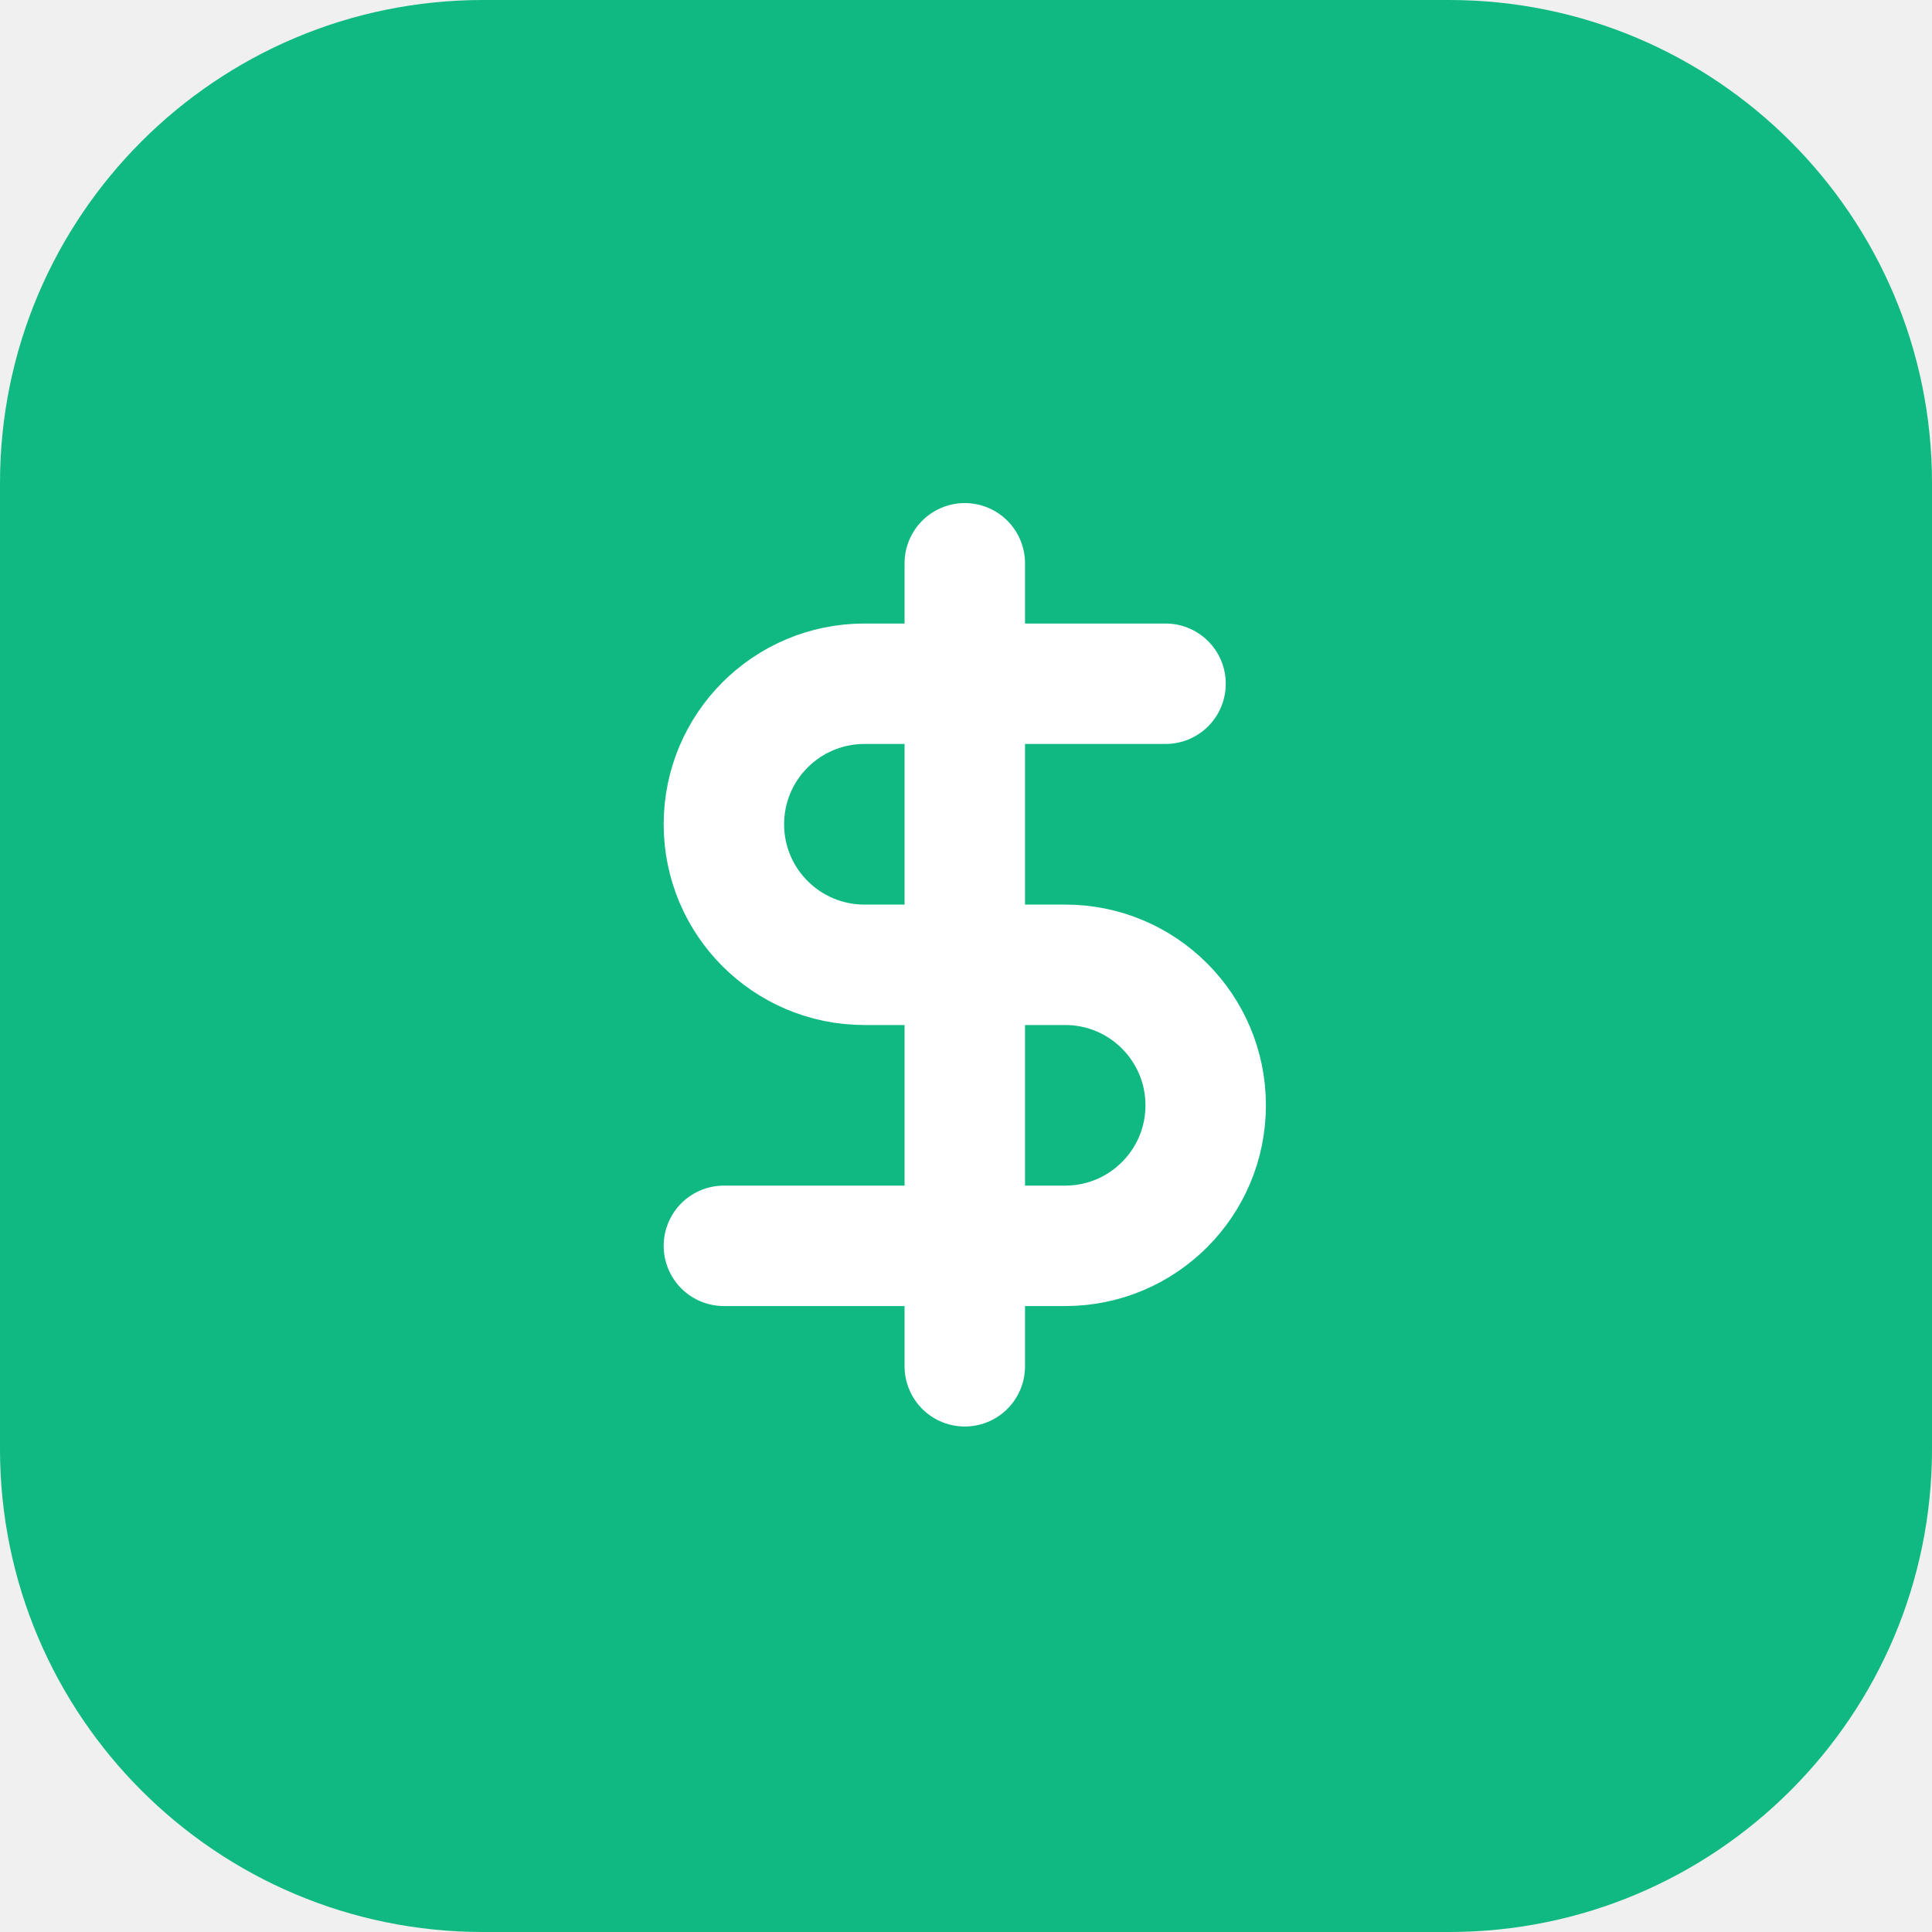
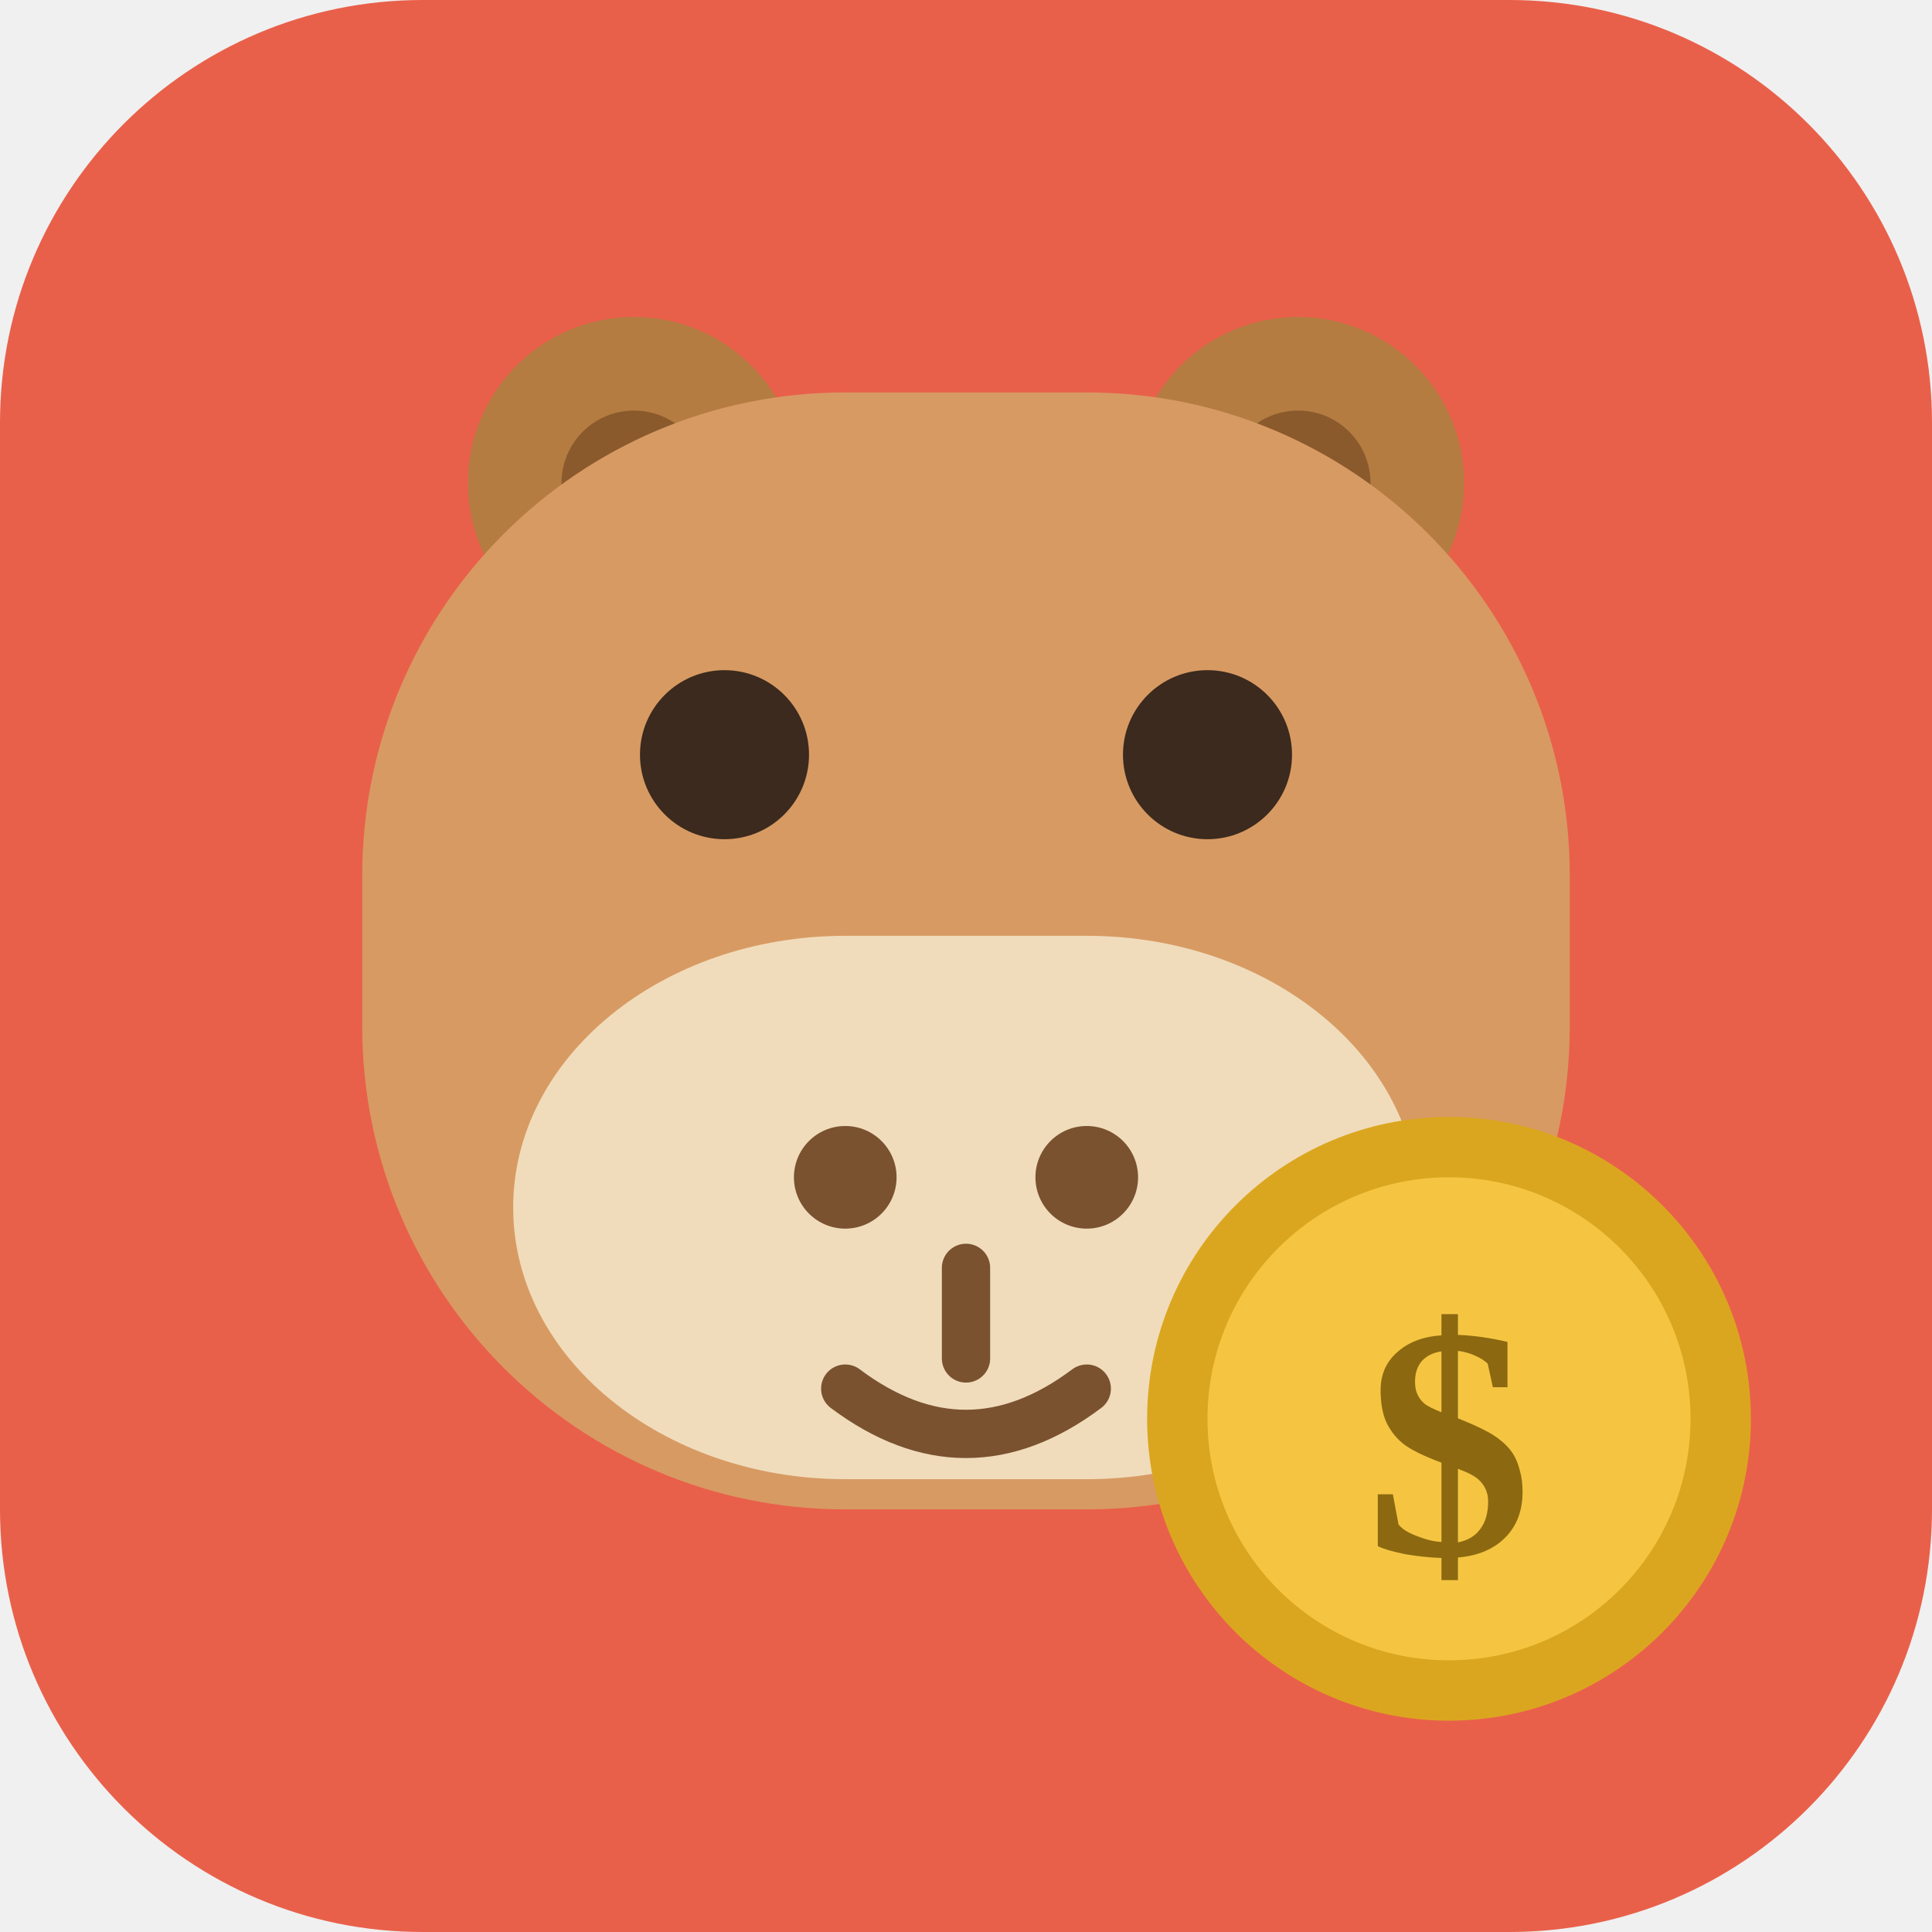
- <svg xmlns="http://www.w3.org/2000/svg" viewBox="0 0 64 64">
-   <rect x="0" y="0" width="64" height="64" rx="16" fill="#10b981" />
-   <g transform="translate(16, 16) scale(1.33)">
-     <path d="M12 2v20M17 5H9.5a3.5 3.5 0 0 0 0 7h5a3.5 3.5 0 0 1 0 7H6" stroke="white" stroke-width="3" fill="none" stroke-linecap="round" stroke-linejoin="round" />
-   </g>
+ <svg xmlns="http://www.w3.org/2000/svg" viewBox="0 0 64 64" role="img" aria-label="CaRe Wallet — Carolina">
+   <rect width="64" height="64" rx="14" fill="#e9604a" />
+   <circle cx="21" cy="16" r="5.5" fill="#b57c42" />
+   <circle cx="43" cy="16" r="5.5" fill="#b57c42" />
+   <circle cx="21" cy="16" r="2.4" fill="#8a5a2c" />
+   <circle cx="43" cy="16" r="2.4" fill="#8a5a2c" />
+   <rect x="12" y="13" width="40" height="37" rx="16" fill="#d89a63" />
+   <rect x="17" y="31" width="30" height="18" rx="11" fill="#f0dcbb" />
+   <circle cx="24" cy="25" r="2.8" fill="#3b2a1d" />
+   <circle cx="40" cy="25" r="2.8" fill="#3b2a1d" />
+   <circle cx="28" cy="39" r="1.7" fill="#7a5230" />
+   <circle cx="36" cy="39" r="1.7" fill="#7a5230" />
+   <path d="M32 42v3M28 46q4 3 8 0" stroke="#7a5230" stroke-width="1.6" fill="none" stroke-linecap="round" />
+   <circle cx="48" cy="47" r="9" fill="#f5c542" stroke="#dba61f" stroke-width="2" />
+   <text x="48" y="51.5" text-anchor="middle" font-family="Georgia, 'Times New Roman', serif" font-size="11" font-weight="700" fill="#8c6910">$</text>
</svg>
